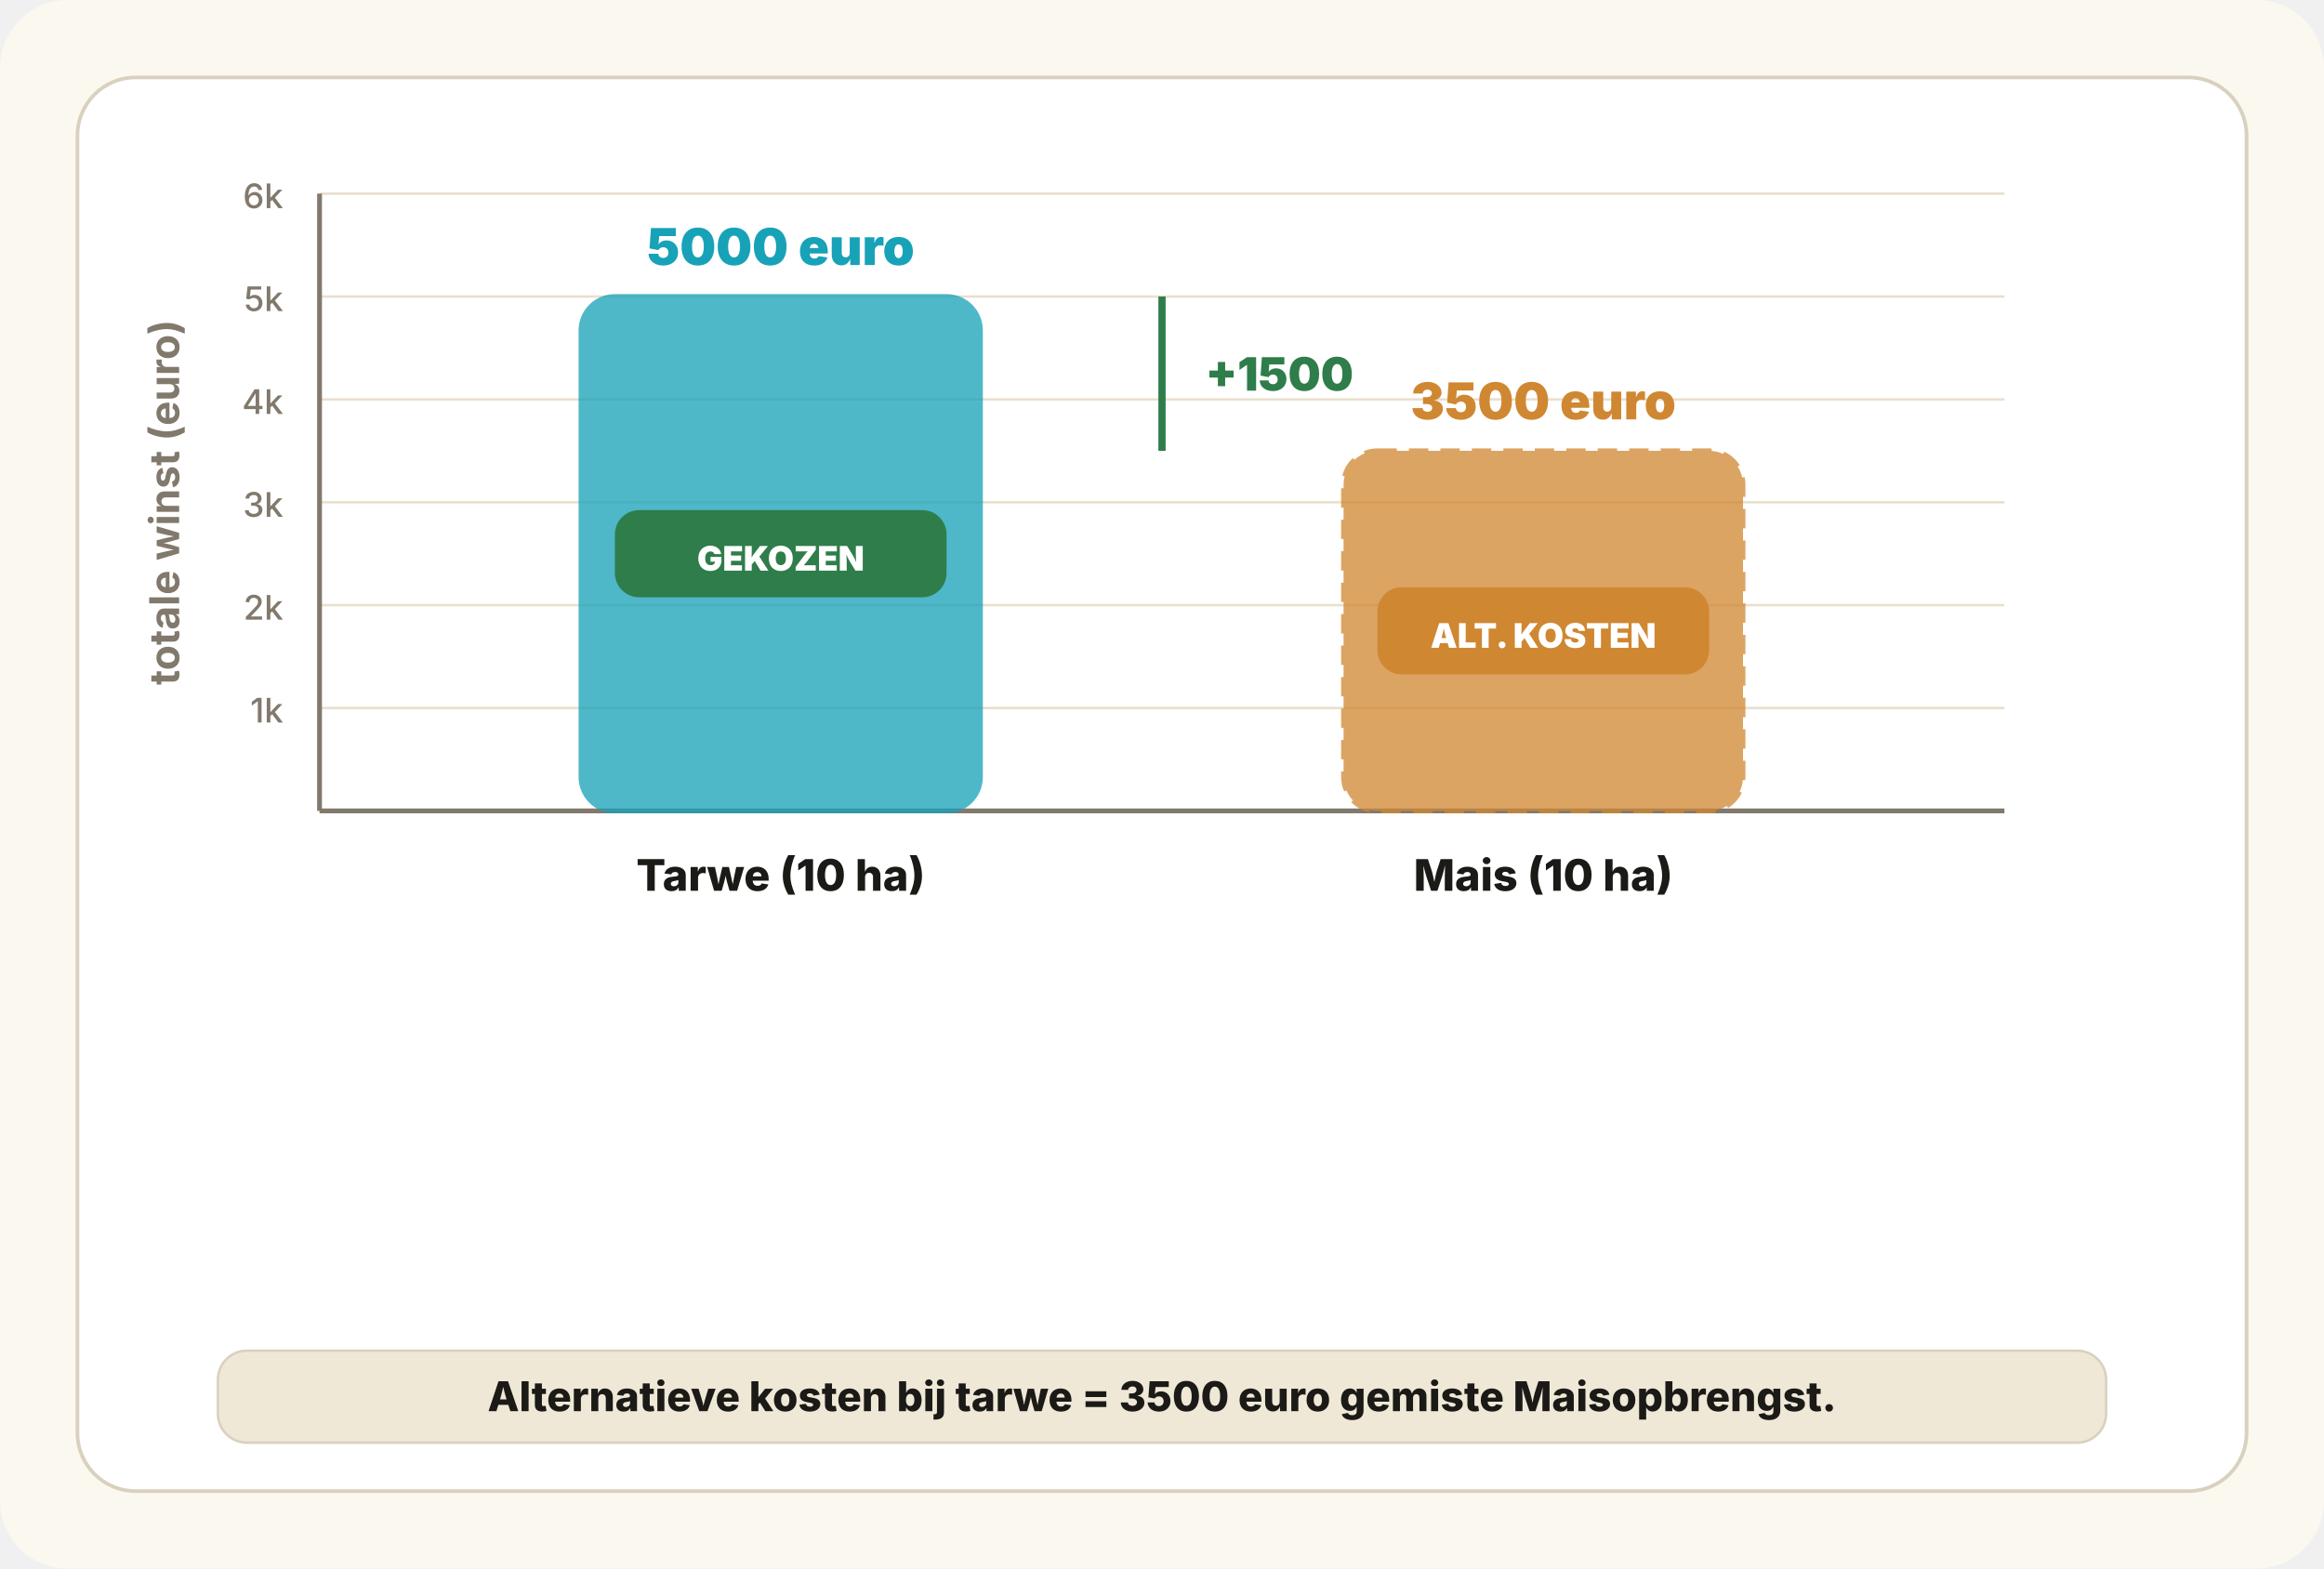
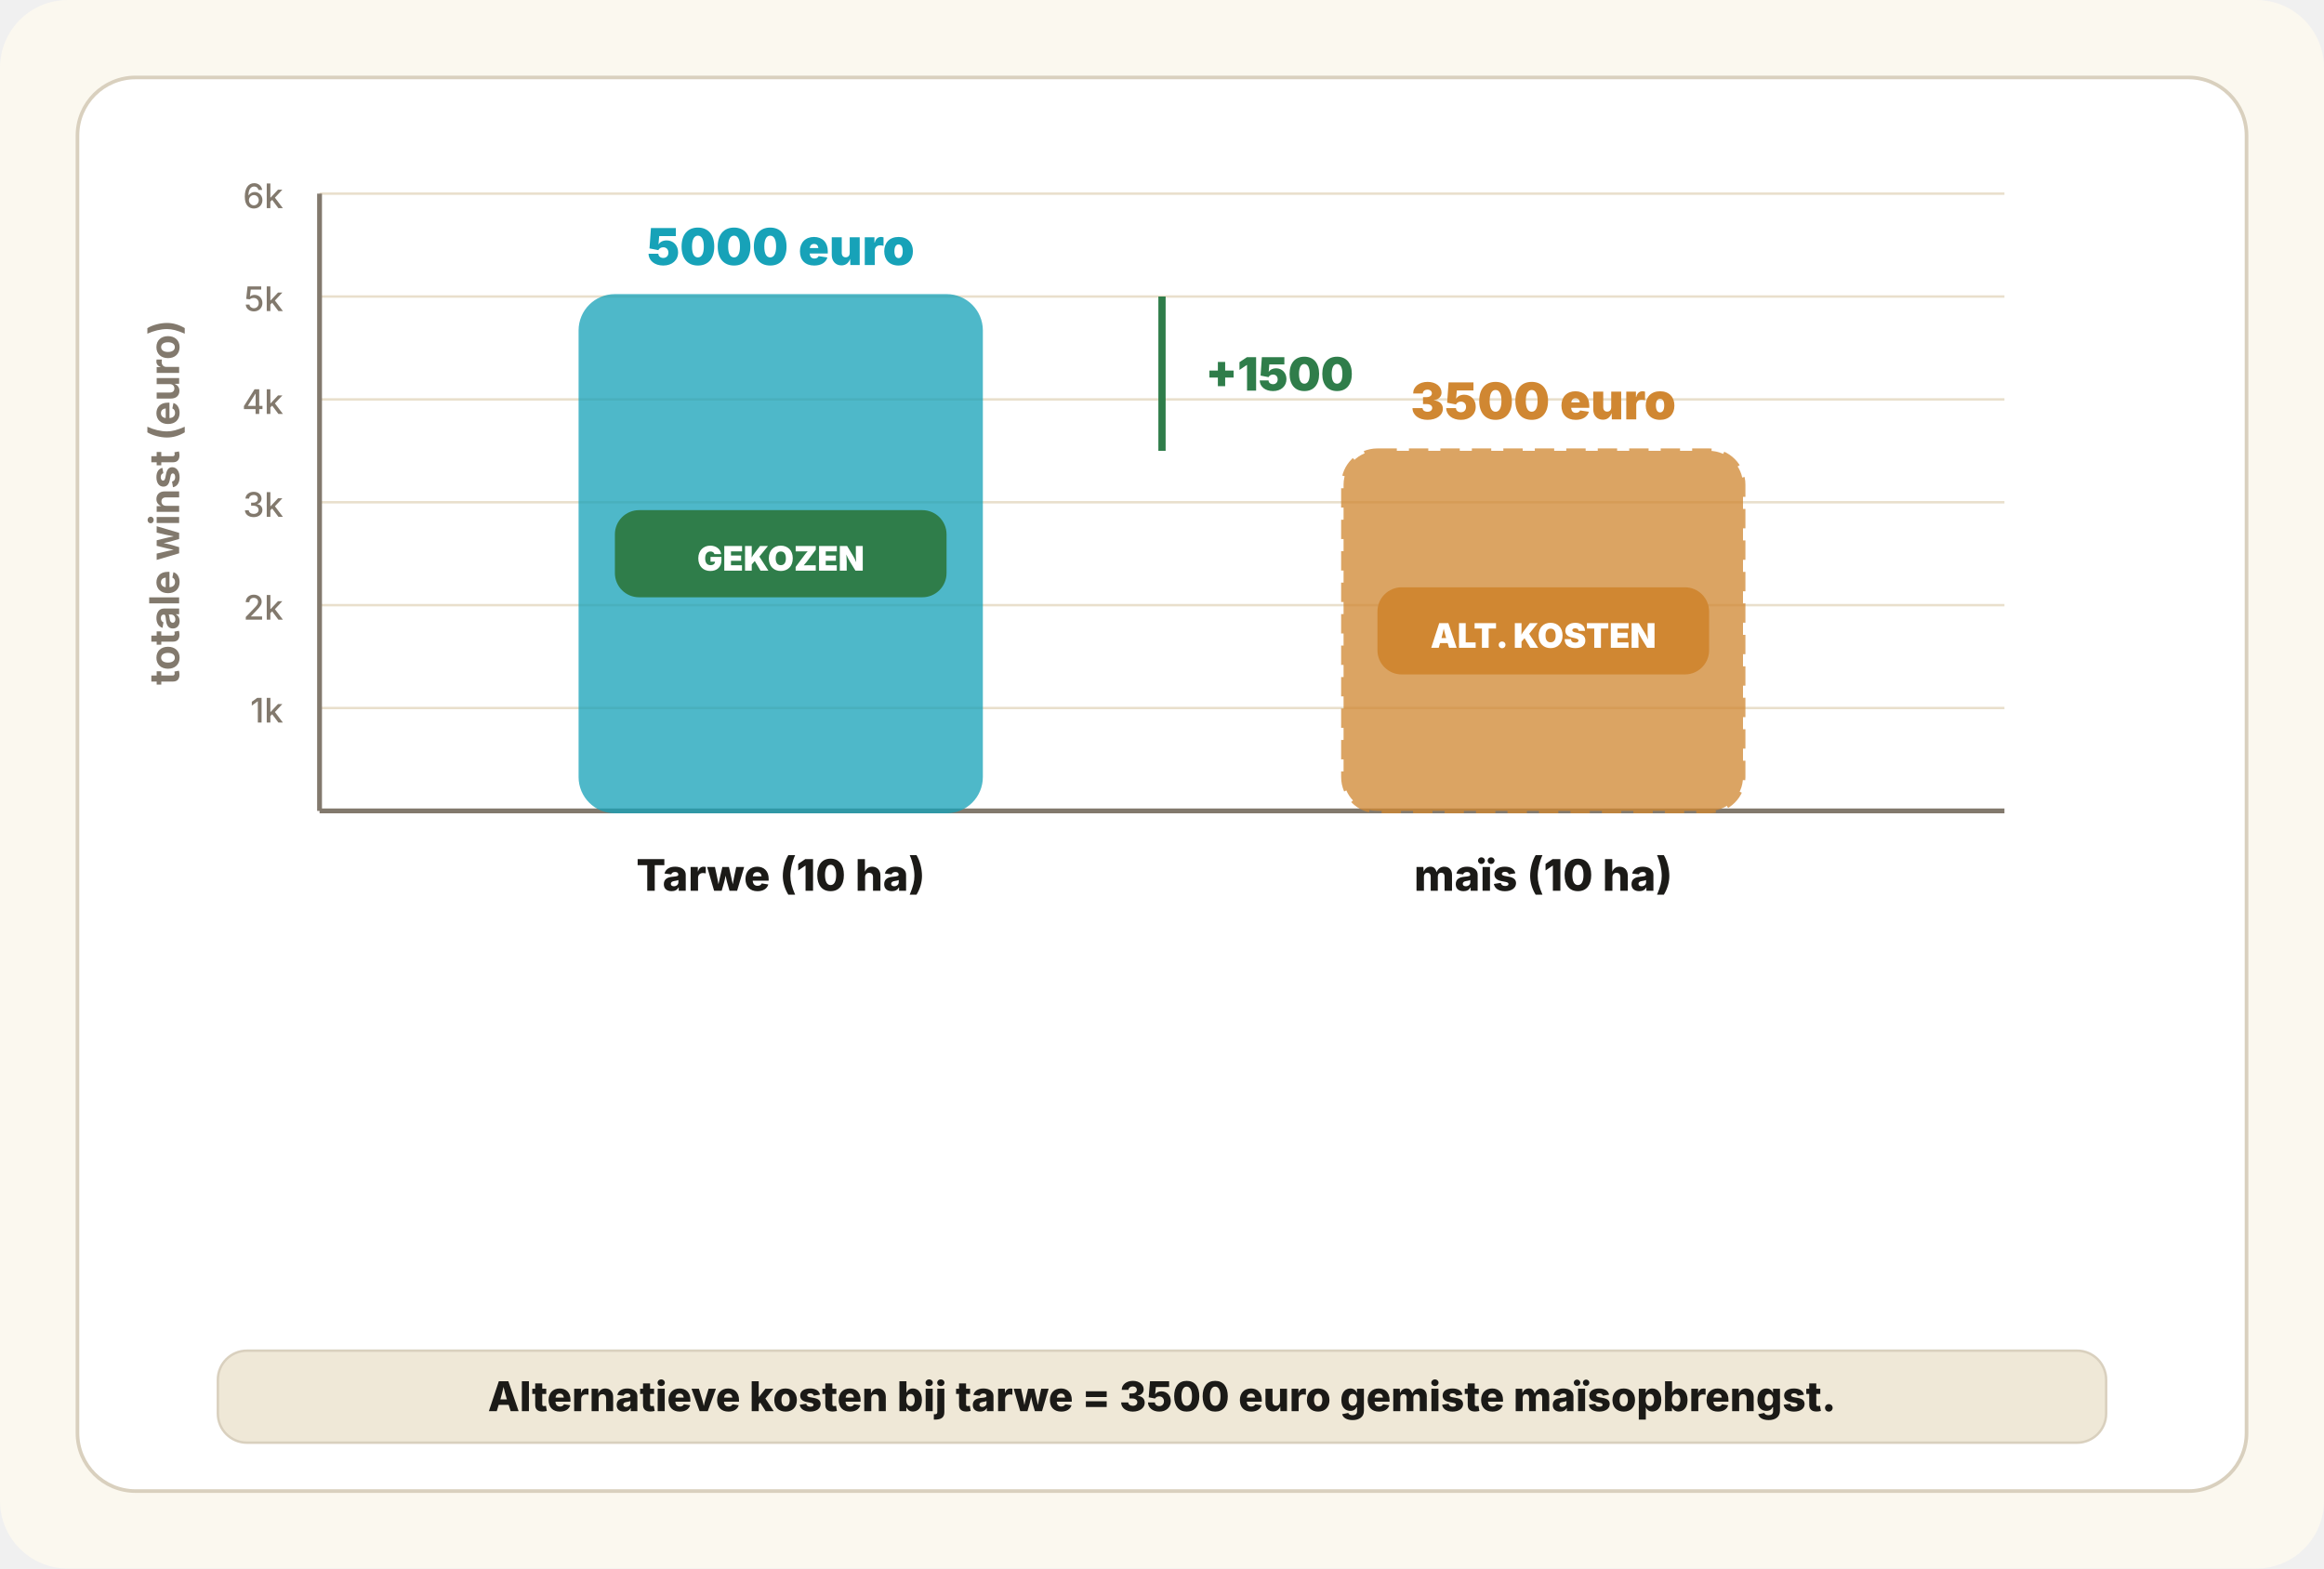
<svg xmlns="http://www.w3.org/2000/svg" viewBox="0 0 960 648">
  <rect width="960" height="648" rx="28" fill="#fbf8ef" />
  <rect x="32" y="32" width="896" height="584" rx="24" fill="#ffffff" stroke="#d9d0be" stroke-width="1.5" />
  <line x1="132" y1="292.5" x2="828" y2="292.5" stroke="#e9dfcc" stroke-width="1" />
  <text x="117" y="298.5" text-anchor="end" font-family="Inter, Arial, sans-serif" font-size="14" font-weight="500" letter-spacing="0" font-style="" fill="#82796d">1k</text>
  <line x1="132" y1="250" x2="828" y2="250" stroke="#e9dfcc" stroke-width="1" />
  <text x="117" y="256" text-anchor="end" font-family="Inter, Arial, sans-serif" font-size="14" font-weight="500" letter-spacing="0" font-style="" fill="#82796d">2k</text>
  <line x1="132" y1="207.5" x2="828" y2="207.5" stroke="#e9dfcc" stroke-width="1" />
  <text x="117" y="213.5" text-anchor="end" font-family="Inter, Arial, sans-serif" font-size="14" font-weight="500" letter-spacing="0" font-style="" fill="#82796d">3k</text>
  <line x1="132" y1="165" x2="828" y2="165" stroke="#e9dfcc" stroke-width="1" />
  <text x="117" y="171" text-anchor="end" font-family="Inter, Arial, sans-serif" font-size="14" font-weight="500" letter-spacing="0" font-style="" fill="#82796d">4k</text>
  <line x1="132" y1="122.5" x2="828" y2="122.5" stroke="#e9dfcc" stroke-width="1" />
  <text x="117" y="128.5" text-anchor="end" font-family="Inter, Arial, sans-serif" font-size="14" font-weight="500" letter-spacing="0" font-style="" fill="#82796d">5k</text>
  <line x1="132" y1="80" x2="828" y2="80" stroke="#e9dfcc" stroke-width="1" />
  <text x="117" y="86" text-anchor="end" font-family="Inter, Arial, sans-serif" font-size="14" font-weight="500" letter-spacing="0" font-style="" fill="#82796d">6k</text>
  <line x1="132" y1="80" x2="132" y2="335" stroke="#82796d" stroke-width="2" />
  <line x1="132" y1="335" x2="828" y2="335" stroke="#82796d" stroke-width="2" />
  <text transform="rotate(-90 74 207.5)" x="74" y="207.5" text-anchor="middle" font-family="Inter, Arial, sans-serif" font-size="17" font-weight="700" letter-spacing="0" font-style="" fill="#82796d">totale winst (euro)</text>
  <rect x="240" y="122.5" width="165" height="212.5" rx="14" fill="#17A2B8" stroke="#17A2B8" stroke-width="2" opacity="0.76" />
  <text x="322.5" y="109.5" text-anchor="middle" font-family="Inter, Arial, sans-serif" font-size="21" font-weight="900" letter-spacing="0" font-style="" fill="#17A2B8">5000 euro</text>
  <text x="322.5" y="368" text-anchor="middle" font-family="Inter, Arial, sans-serif" font-size="18" font-weight="800" letter-spacing="0" font-style="" fill="#1b1a17">Tarwe (10 ha)</text>
  <rect x="254" y="210.75" width="137" height="36" rx="10" fill="#2f7d4a" />
  <text x="322.5" y="235.75" text-anchor="middle" font-family="Inter, Arial, sans-serif" font-size="14" font-weight="900" letter-spacing="0" font-style="" fill="#ffffff">GEKOZEN</text>
  <rect x="555" y="186.25" width="165" height="148.75" rx="14" fill="#d08732" stroke="#d08732" stroke-width="2" stroke-dasharray="8,5" opacity="0.76" />
  <text x="637.5" y="173.25" text-anchor="middle" font-family="Inter, Arial, sans-serif" font-size="21" font-weight="900" letter-spacing="0" font-style="" fill="#d08732">3500 euro</text>
-   <text x="637.5" y="368" text-anchor="middle" font-family="Inter, Arial, sans-serif" font-size="18" font-weight="800" letter-spacing="0" font-style="" fill="#1b1a17">Mais (10 ha)</text>
+   <text x="637.5" y="368" text-anchor="middle" font-family="Inter, Arial, sans-serif" font-size="18" font-weight="800" letter-spacing="0" font-style="" fill="#1b1a17">maïs (10 ha)</text>
  <rect x="569" y="242.625" width="137" height="36" rx="10" fill="#d08732" />
  <text x="637.5" y="267.625" text-anchor="middle" font-family="Inter, Arial, sans-serif" font-size="14" font-weight="900" letter-spacing="0" font-style="" fill="#ffffff">ALT. KOSTEN</text>
  <line x1="480" y1="122.5" x2="480" y2="186.25" stroke="#2f7d4a" stroke-width="3" />
  <text x="498" y="161.375" text-anchor="start" font-family="Inter, Arial, sans-serif" font-size="19" font-weight="900" letter-spacing="0" font-style="" fill="#2f7d4a">+1500</text>
  <rect x="90" y="558" width="780" height="38" rx="12" fill="#efe8d7" stroke="#d9d0be" stroke-width="1" />
-   <text x="480" y="583" text-anchor="middle" font-family="Inter, Arial, sans-serif" font-size="17" font-weight="800" letter-spacing="0" font-style="" fill="#1b1a17">Alternatieve kosten bij tarwe = 3500 euro gemiste Maisopbrengst.</text>
+   <text x="480" y="583" text-anchor="middle" font-family="Inter, Arial, sans-serif" font-size="17" font-weight="800" letter-spacing="0" font-style="" fill="#1b1a17">Alternatieve kosten bij tarwe = 3500 euro gemiste maïsopbrengst.</text>
</svg>
